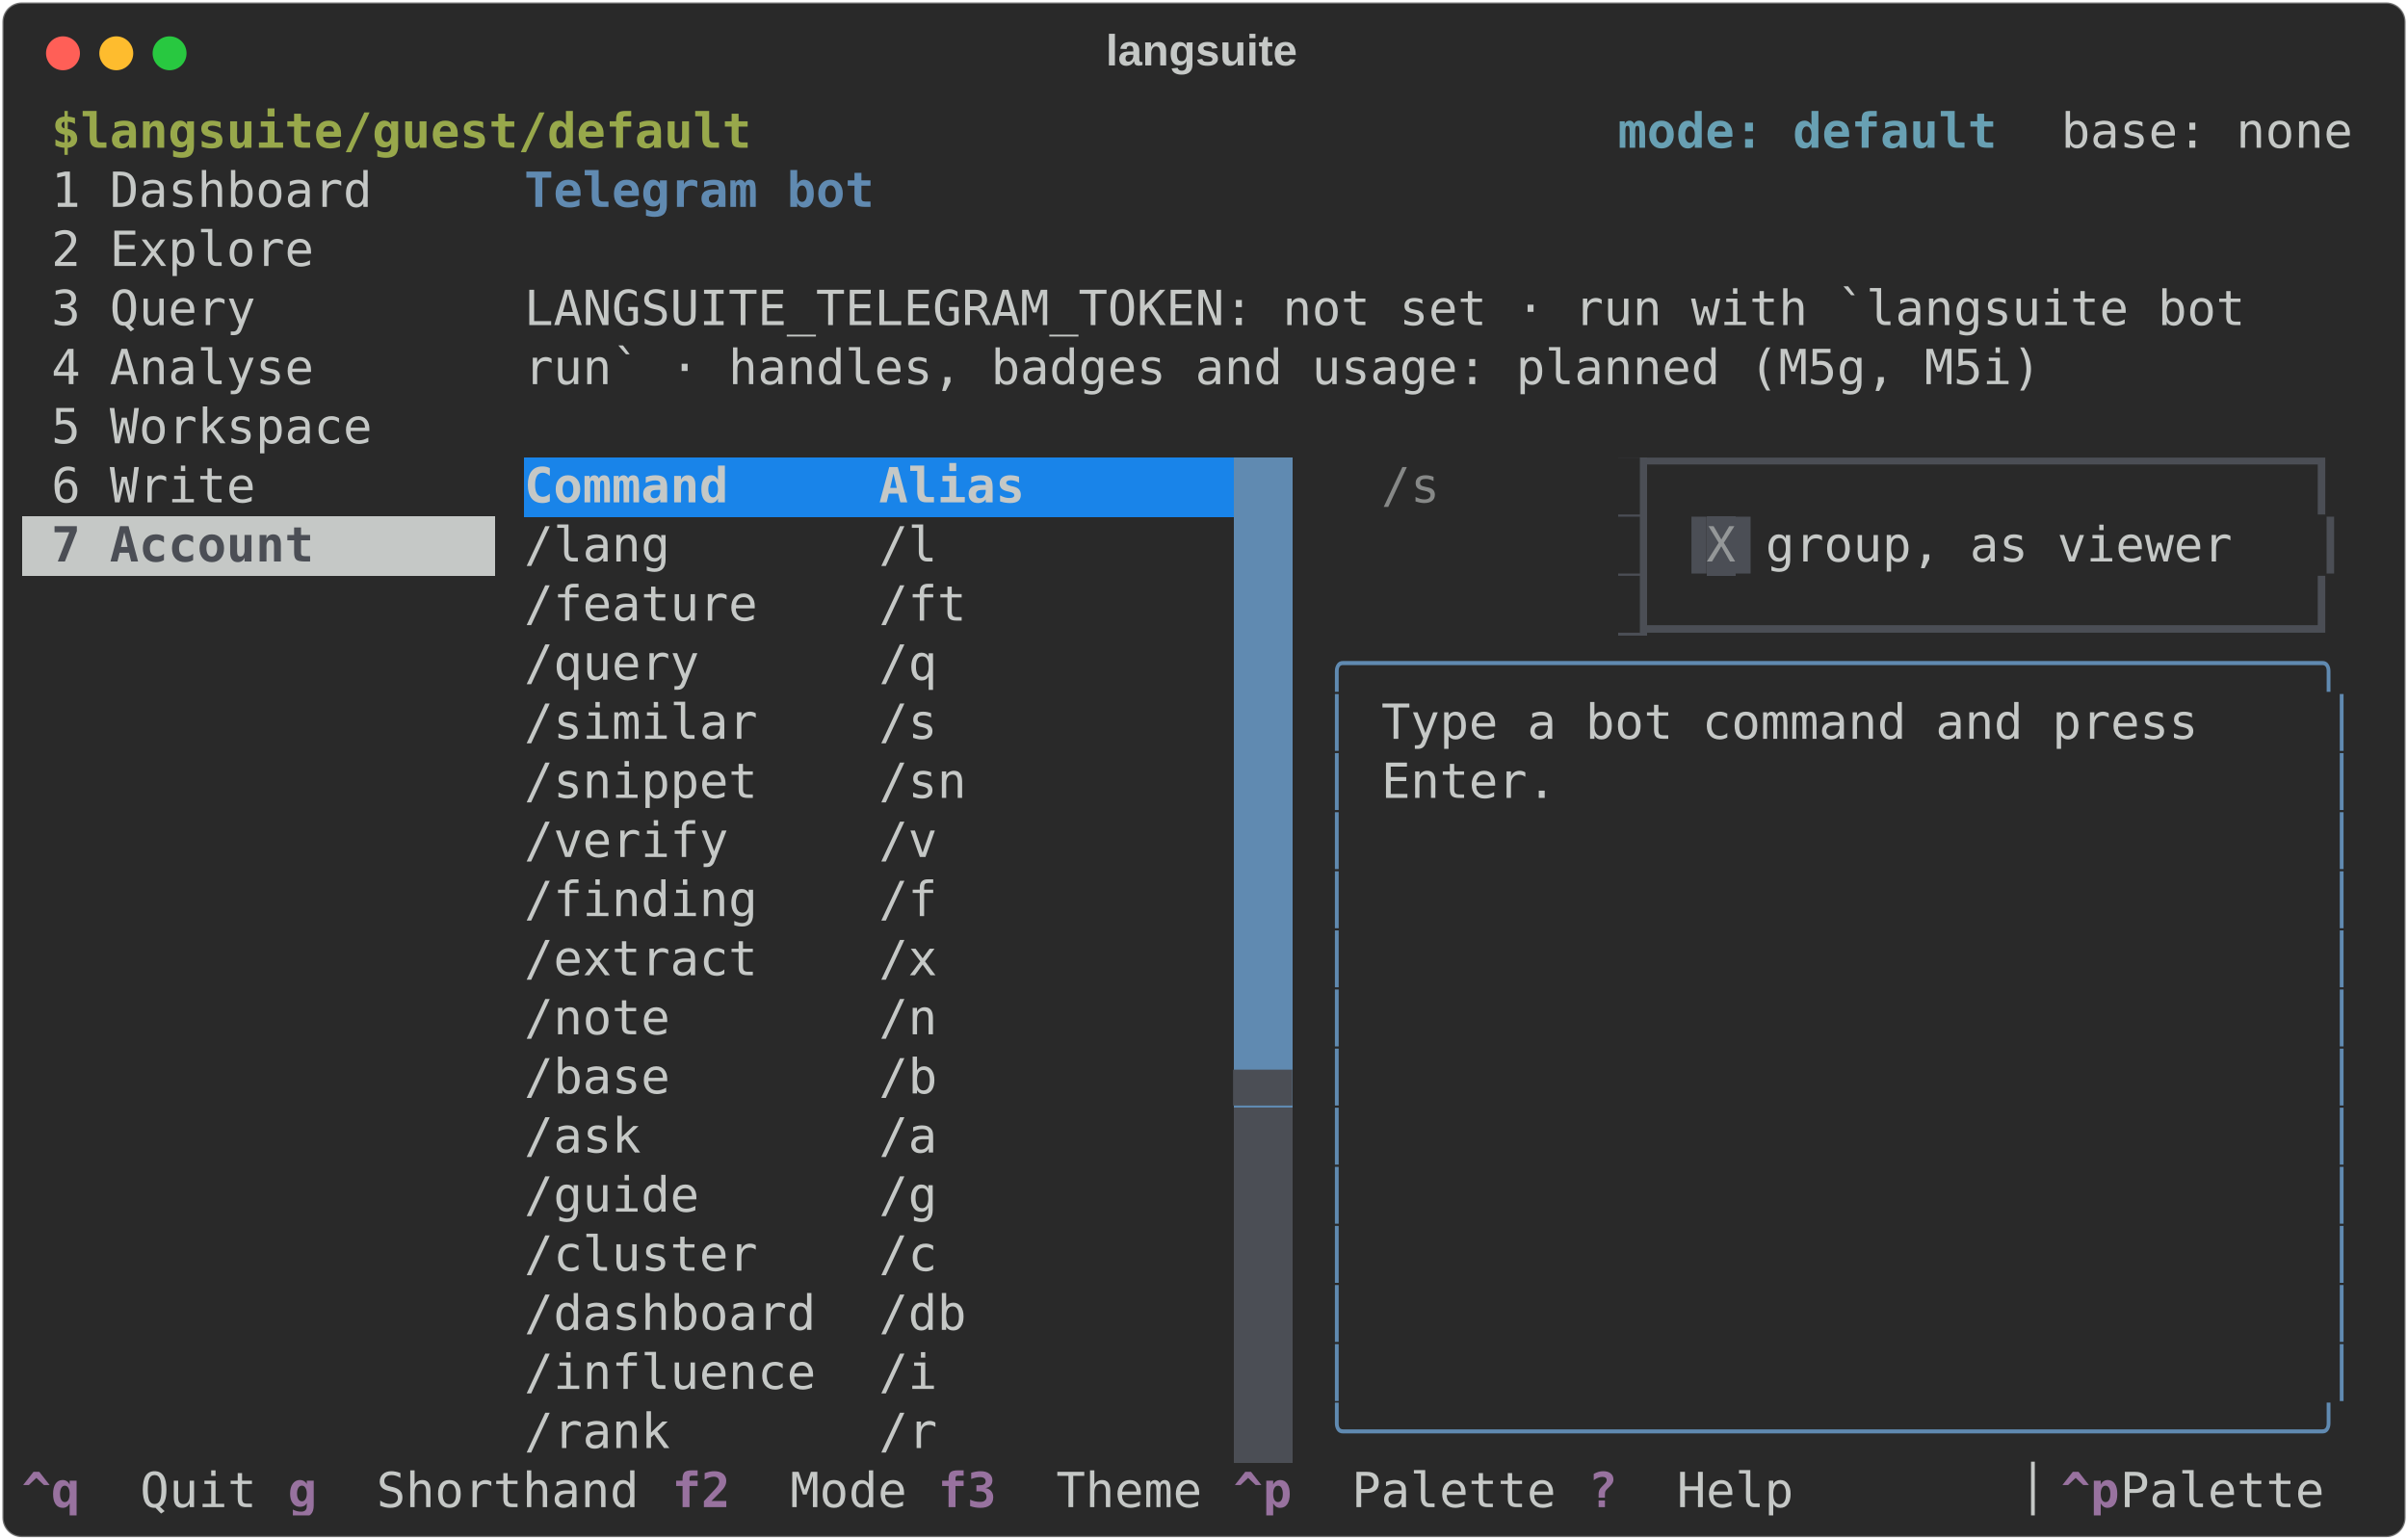
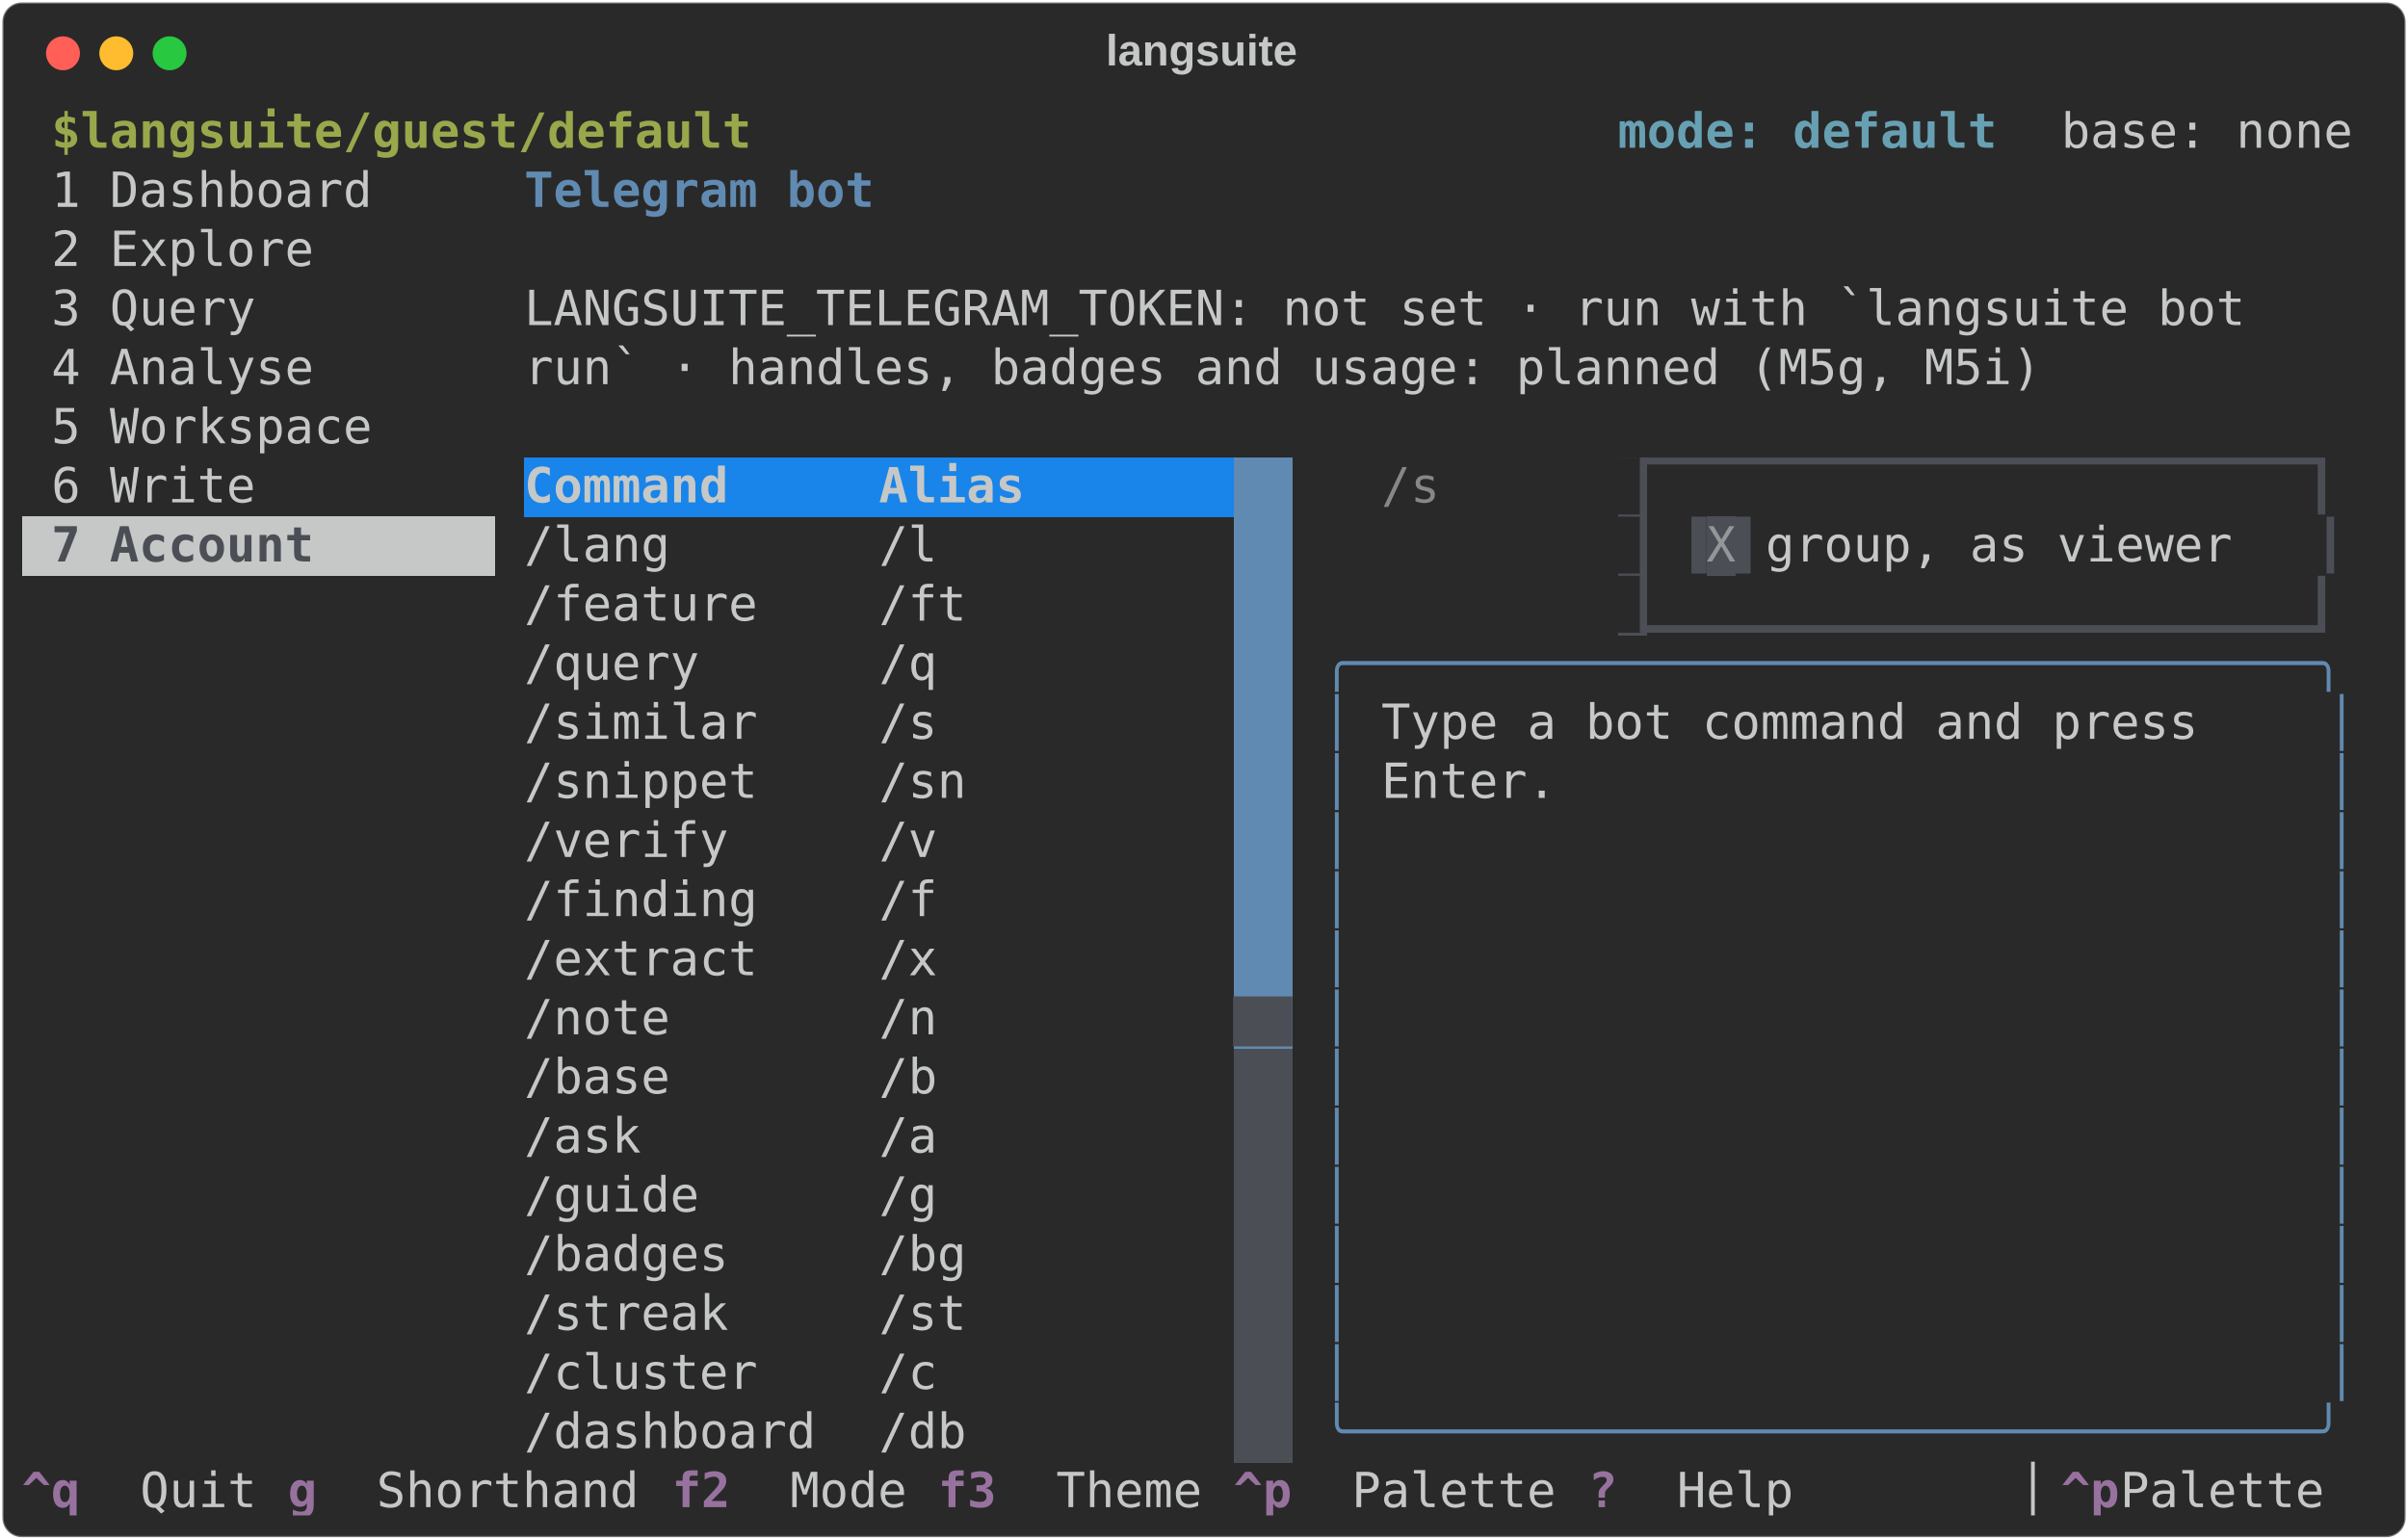
<svg xmlns="http://www.w3.org/2000/svg" class="rich-terminal" viewBox="0 0 994 635.6">
  <style>

    @font-face {
        font-family: "Fira Code";
        src: local("FiraCode-Regular"),
                url("https://cdnjs.cloudflare.com/ajax/libs/firacode/6.2.0/woff2/FiraCode-Regular.woff2") format("woff2"),
                url("https://cdnjs.cloudflare.com/ajax/libs/firacode/6.2.0/woff/FiraCode-Regular.woff") format("woff");
        font-style: normal;
        font-weight: 400;
    }
    @font-face {
        font-family: "Fira Code";
        src: local("FiraCode-Bold"),
                url("https://cdnjs.cloudflare.com/ajax/libs/firacode/6.2.0/woff2/FiraCode-Bold.woff2") format("woff2"),
                url("https://cdnjs.cloudflare.com/ajax/libs/firacode/6.2.0/woff/FiraCode-Bold.woff") format("woff");
        font-style: bold;
        font-weight: 700;
    }

    .terminal-matrix {
        font-family: Fira Code, monospace;
        font-size: 20px;
        line-height: 24.4px;
        font-variant-east-asian: full-width;
    }

    .terminal-title {
        font-size: 18px;
        font-weight: bold;
        font-family: arial;
    }

    .terminal-r1 { fill: #c5c8c6 }
.terminal-r2 { fill: #98a84b;font-weight: bold }
.terminal-r3 { fill: #68a0b3;font-weight: bold }
.terminal-r4 { fill: #608ab1;font-weight: bold }
.terminal-r5 { fill: #c5c8c6;font-weight: bold }
.terminal-r6 { fill: #292929 }
.terminal-r7 { fill: #868887 }
.terminal-r8 { fill: #4b4e55 }
.terminal-r9 { fill: #4b4e55;font-weight: bold }
.terminal-r10 { fill: #949798 }
.terminal-r11 { fill: #608ab1 }
.terminal-r12 { fill: #98729f;font-weight: bold }
    </style>
  <defs>
    <clipPath id="terminal-clip-terminal">
      <rect x="0" y="0" width="975.0" height="584.6" />
    </clipPath>
    <clipPath id="terminal-line-0">
      <rect x="0" y="1.5" width="976" height="24.65" />
    </clipPath>
    <clipPath id="terminal-line-1">
      <rect x="0" y="25.9" width="976" height="24.65" />
    </clipPath>
    <clipPath id="terminal-line-2">
      <rect x="0" y="50.3" width="976" height="24.65" />
    </clipPath>
    <clipPath id="terminal-line-3">
      <rect x="0" y="74.7" width="976" height="24.65" />
    </clipPath>
    <clipPath id="terminal-line-4">
      <rect x="0" y="99.1" width="976" height="24.65" />
    </clipPath>
    <clipPath id="terminal-line-5">
      <rect x="0" y="123.5" width="976" height="24.65" />
    </clipPath>
    <clipPath id="terminal-line-6">
      <rect x="0" y="147.9" width="976" height="24.65" />
    </clipPath>
    <clipPath id="terminal-line-7">
      <rect x="0" y="172.3" width="976" height="24.65" />
    </clipPath>
    <clipPath id="terminal-line-8">
      <rect x="0" y="196.7" width="976" height="24.65" />
    </clipPath>
    <clipPath id="terminal-line-9">
      <rect x="0" y="221.1" width="976" height="24.65" />
    </clipPath>
    <clipPath id="terminal-line-10">
      <rect x="0" y="245.5" width="976" height="24.65" />
    </clipPath>
    <clipPath id="terminal-line-11">
      <rect x="0" y="269.9" width="976" height="24.65" />
    </clipPath>
    <clipPath id="terminal-line-12">
      <rect x="0" y="294.3" width="976" height="24.65" />
    </clipPath>
    <clipPath id="terminal-line-13">
      <rect x="0" y="318.7" width="976" height="24.65" />
    </clipPath>
    <clipPath id="terminal-line-14">
      <rect x="0" y="343.1" width="976" height="24.65" />
    </clipPath>
    <clipPath id="terminal-line-15">
      <rect x="0" y="367.5" width="976" height="24.65" />
    </clipPath>
    <clipPath id="terminal-line-16">
      <rect x="0" y="391.9" width="976" height="24.65" />
    </clipPath>
    <clipPath id="terminal-line-17">
      <rect x="0" y="416.3" width="976" height="24.65" />
    </clipPath>
    <clipPath id="terminal-line-18">
      <rect x="0" y="440.7" width="976" height="24.65" />
    </clipPath>
    <clipPath id="terminal-line-19">
      <rect x="0" y="465.1" width="976" height="24.65" />
    </clipPath>
    <clipPath id="terminal-line-20">
      <rect x="0" y="489.5" width="976" height="24.65" />
    </clipPath>
    <clipPath id="terminal-line-21">
      <rect x="0" y="513.9" width="976" height="24.65" />
    </clipPath>
    <clipPath id="terminal-line-22">
      <rect x="0" y="538.3" width="976" height="24.65" />
    </clipPath>
  </defs>
  <rect fill="#292929" stroke="rgba(255,255,255,0.35)" stroke-width="1" x="1" y="1" width="992" height="633.6" rx="8" />
  <text class="terminal-title" fill="#c5c8c6" text-anchor="middle" x="496" y="27">langsuite</text>
  <g transform="translate(26,22)">
    <circle cx="0" cy="0" r="7" fill="#ff5f57" />
    <circle cx="22" cy="0" r="7" fill="#febc2e" />
    <circle cx="44" cy="0" r="7" fill="#28c840" />
  </g>
  <g transform="translate(9, 41)" clip-path="url(#terminal-clip-terminal)">
    <rect fill="#1984e9" x="207.4" y="147.9" width="146.4" height="24.65" shape-rendering="crispEdges" />
    <rect fill="#1984e9" x="353.8" y="147.9" width="85.4" height="24.65" shape-rendering="crispEdges" />
    <rect fill="#1984e9" x="439.2" y="147.9" width="61" height="24.65" shape-rendering="crispEdges" />
    <rect fill="#608ab1" x="500.2" y="147.9" width="24.4" height="24.65" shape-rendering="crispEdges" />
    <rect fill="#4b4e55" x="658.8" y="147.9" width="12.2" height="24.65" shape-rendering="crispEdges" />
    <rect fill="#c5c8c6" x="0" y="172.3" width="12.2" height="24.65" shape-rendering="crispEdges" />
    <rect fill="#c5c8c6" x="12.2" y="172.3" width="109.8" height="24.65" shape-rendering="crispEdges" />
    <rect fill="#c5c8c6" x="122" y="172.3" width="73.2" height="24.65" shape-rendering="crispEdges" />
    <rect fill="#608ab1" x="500.2" y="172.3" width="24.4" height="24.65" shape-rendering="crispEdges" />
    <rect fill="#4b4e55" x="658.8" y="172.3" width="12.2" height="24.65" shape-rendering="crispEdges" />
    <rect fill="#4b4e55" x="695.4" y="172.3" width="12.2" height="24.65" shape-rendering="crispEdges" />
    <rect fill="#608ab1" x="500.2" y="196.7" width="24.4" height="24.65" shape-rendering="crispEdges" />
    <rect fill="#4b4e55" x="658.8" y="196.7" width="12.2" height="24.65" shape-rendering="crispEdges" />
    <rect fill="#608ab1" x="500.2" y="221.1" width="24.4" height="24.65" shape-rendering="crispEdges" />
    <rect fill="#608ab1" x="500.2" y="245.5" width="24.4" height="24.65" shape-rendering="crispEdges" />
    <rect fill="#608ab1" x="500.2" y="269.9" width="24.4" height="24.65" shape-rendering="crispEdges" />
    <rect fill="#608ab1" x="500.2" y="294.3" width="24.4" height="24.65" shape-rendering="crispEdges" />
    <rect fill="#608ab1" x="500.2" y="318.7" width="24.4" height="24.65" shape-rendering="crispEdges" />
    <rect fill="#608ab1" x="500.2" y="343.1" width="24.4" height="24.65" shape-rendering="crispEdges" />
    <rect fill="#608ab1" x="500.2" y="367.5" width="24.4" height="24.65" shape-rendering="crispEdges" />
-     <rect fill="#608ab1" x="500.2" y="391.9" width="24.4" height="24.65" shape-rendering="crispEdges" />
+     <rect fill="#4b4e55" x="500.2" y="391.9" width="24.4" height="24.65" shape-rendering="crispEdges" />
    <rect fill="#4b4e55" x="500.2" y="416.3" width="24.4" height="24.65" shape-rendering="crispEdges" />
    <rect fill="#4b4e55" x="500.2" y="440.7" width="24.4" height="24.65" shape-rendering="crispEdges" />
    <rect fill="#4b4e55" x="500.2" y="465.1" width="24.4" height="24.65" shape-rendering="crispEdges" />
    <rect fill="#4b4e55" x="500.2" y="489.5" width="24.4" height="24.65" shape-rendering="crispEdges" />
    <rect fill="#4b4e55" x="500.2" y="513.9" width="24.4" height="24.65" shape-rendering="crispEdges" />
    <rect fill="#4b4e55" x="500.2" y="538.3" width="24.4" height="24.65" shape-rendering="crispEdges" />
    <g class="terminal-matrix">
      <text class="terminal-r2" x="12.2" y="20" textLength="292.8" clip-path="url(#terminal-line-0)">$langsuite/guest/default</text>
      <text class="terminal-r3" x="658.8" y="20" textLength="158.6" clip-path="url(#terminal-line-0)">mode: default</text>
      <text class="terminal-r1" x="841.8" y="20" textLength="122" clip-path="url(#terminal-line-0)">base: none</text>
      <text class="terminal-r1" x="976" y="20" textLength="12.2" clip-path="url(#terminal-line-0)">
</text>
      <text class="terminal-r1" x="12.2" y="44.4" textLength="134.2" clip-path="url(#terminal-line-1)">1 Dashboard</text>
      <text class="terminal-r4" x="207.4" y="44.4" textLength="146.4" clip-path="url(#terminal-line-1)">Telegram bot</text>
      <text class="terminal-r1" x="976" y="44.4" textLength="12.2" clip-path="url(#terminal-line-1)">
</text>
      <text class="terminal-r1" x="12.2" y="68.8" textLength="109.8" clip-path="url(#terminal-line-2)">2 Explore</text>
      <text class="terminal-r1" x="976" y="68.8" textLength="12.2" clip-path="url(#terminal-line-2)">
</text>
      <text class="terminal-r1" x="12.2" y="93.2" textLength="85.4" clip-path="url(#terminal-line-3)">3 Query</text>
      <text class="terminal-r1" x="207.4" y="93.2" textLength="719.8" clip-path="url(#terminal-line-3)">LANGSUITE_TELEGRAM_TOKEN: not set · run with `langsuite bot</text>
      <text class="terminal-r1" x="976" y="93.2" textLength="12.2" clip-path="url(#terminal-line-3)">
</text>
      <text class="terminal-r1" x="12.2" y="117.6" textLength="109.8" clip-path="url(#terminal-line-4)">4 Analyse</text>
      <text class="terminal-r1" x="207.4" y="117.6" textLength="634.4" clip-path="url(#terminal-line-4)">run` · handles, badges and usage: planned (M5g, M5i)</text>
      <text class="terminal-r1" x="976" y="117.6" textLength="12.2" clip-path="url(#terminal-line-4)">
</text>
      <text class="terminal-r1" x="12.2" y="142" textLength="134.2" clip-path="url(#terminal-line-5)">5 Workspace</text>
      <text class="terminal-r1" x="976" y="142" textLength="12.2" clip-path="url(#terminal-line-5)">
</text>
      <text class="terminal-r1" x="12.2" y="166.4" textLength="85.4" clip-path="url(#terminal-line-6)">6 Write</text>
      <text class="terminal-r5" x="207.4" y="166.4" textLength="146.4" clip-path="url(#terminal-line-6)"> Command    </text>
      <text class="terminal-r5" x="353.8" y="166.4" textLength="85.4" clip-path="url(#terminal-line-6)"> Alias </text>
      <text class="terminal-r7" x="561.2" y="166.4" textLength="36.6" clip-path="url(#terminal-line-6)">/s </text>
      <text class="terminal-r6" x="658.8" y="166.4" textLength="12.2" clip-path="url(#terminal-line-6)">▊</text>
      <text class="terminal-r8" x="671" y="166.4" textLength="292.8" clip-path="url(#terminal-line-6)">▔▔▔▔▔▔▔▔▔▔▔▔▔▔▔▔▔▔▔▔▔▔▔▎</text>
      <text class="terminal-r1" x="976" y="166.4" textLength="12.2" clip-path="url(#terminal-line-6)">
</text>
      <text class="terminal-r9" x="12.2" y="190.8" textLength="109.8" clip-path="url(#terminal-line-7)">7 Account</text>
      <text class="terminal-r1" x="207.4" y="190.8" textLength="146.4" clip-path="url(#terminal-line-7)"> /lang      </text>
      <text class="terminal-r1" x="353.8" y="190.8" textLength="85.4" clip-path="url(#terminal-line-7)"> /l    </text>
      <text class="terminal-r6" x="658.8" y="190.8" textLength="12.2" clip-path="url(#terminal-line-7)">▊</text>
      <text class="terminal-r8" x="683.2" y="190.8" textLength="12.2" clip-path="url(#terminal-line-7)">▐</text>
      <text class="terminal-r10" x="695.4" y="190.8" textLength="12.2" clip-path="url(#terminal-line-7)">X</text>
      <text class="terminal-r8" x="707.6" y="190.8" textLength="12.2" clip-path="url(#terminal-line-7)">▌</text>
      <text class="terminal-r1" x="719.8" y="190.8" textLength="219.6" clip-path="url(#terminal-line-7)"> group, as viewer </text>
      <text class="terminal-r8" x="951.6" y="190.8" textLength="12.2" clip-path="url(#terminal-line-7)">▎</text>
      <text class="terminal-r1" x="976" y="190.8" textLength="12.2" clip-path="url(#terminal-line-7)">
</text>
      <text class="terminal-r1" x="207.4" y="215.2" textLength="146.4" clip-path="url(#terminal-line-8)"> /feature   </text>
      <text class="terminal-r1" x="353.8" y="215.2" textLength="85.4" clip-path="url(#terminal-line-8)"> /ft   </text>
      <text class="terminal-r6" x="658.8" y="215.2" textLength="12.2" clip-path="url(#terminal-line-8)">▊</text>
      <text class="terminal-r8" x="671" y="215.2" textLength="292.8" clip-path="url(#terminal-line-8)">▁▁▁▁▁▁▁▁▁▁▁▁▁▁▁▁▁▁▁▁▁▁▁▎</text>
      <text class="terminal-r1" x="976" y="215.2" textLength="12.2" clip-path="url(#terminal-line-8)">
</text>
      <text class="terminal-r1" x="207.4" y="239.6" textLength="146.4" clip-path="url(#terminal-line-9)"> /query     </text>
      <text class="terminal-r1" x="353.8" y="239.6" textLength="85.4" clip-path="url(#terminal-line-9)"> /q    </text>
      <text class="terminal-r11" x="536.8" y="239.6" textLength="427" clip-path="url(#terminal-line-9)">╭─────────────────────────────────╮</text>
      <text class="terminal-r1" x="976" y="239.6" textLength="12.2" clip-path="url(#terminal-line-9)">
</text>
      <text class="terminal-r1" x="207.4" y="264" textLength="146.4" clip-path="url(#terminal-line-10)"> /similar   </text>
      <text class="terminal-r1" x="353.8" y="264" textLength="85.4" clip-path="url(#terminal-line-10)"> /s    </text>
      <text class="terminal-r11" x="536.8" y="264" textLength="12.2" clip-path="url(#terminal-line-10)">│</text>
      <text class="terminal-r1" x="561.2" y="264" textLength="341.6" clip-path="url(#terminal-line-10)">Type a bot command and press</text>
      <text class="terminal-r11" x="951.6" y="264" textLength="12.2" clip-path="url(#terminal-line-10)">│</text>
      <text class="terminal-r1" x="976" y="264" textLength="12.2" clip-path="url(#terminal-line-10)">
</text>
      <text class="terminal-r1" x="207.4" y="288.4" textLength="146.4" clip-path="url(#terminal-line-11)"> /snippet   </text>
      <text class="terminal-r1" x="353.8" y="288.4" textLength="85.4" clip-path="url(#terminal-line-11)"> /sn   </text>
      <text class="terminal-r11" x="536.8" y="288.4" textLength="12.2" clip-path="url(#terminal-line-11)">│</text>
      <text class="terminal-r1" x="561.2" y="288.4" textLength="73.2" clip-path="url(#terminal-line-11)">Enter.</text>
      <text class="terminal-r11" x="951.6" y="288.4" textLength="12.2" clip-path="url(#terminal-line-11)">│</text>
      <text class="terminal-r1" x="976" y="288.4" textLength="12.2" clip-path="url(#terminal-line-11)">
</text>
      <text class="terminal-r1" x="207.4" y="312.8" textLength="146.4" clip-path="url(#terminal-line-12)"> /verify    </text>
      <text class="terminal-r1" x="353.8" y="312.8" textLength="85.4" clip-path="url(#terminal-line-12)"> /v    </text>
      <text class="terminal-r11" x="536.8" y="312.8" textLength="12.2" clip-path="url(#terminal-line-12)">│</text>
      <text class="terminal-r11" x="951.6" y="312.8" textLength="12.2" clip-path="url(#terminal-line-12)">│</text>
      <text class="terminal-r1" x="976" y="312.8" textLength="12.2" clip-path="url(#terminal-line-12)">
</text>
      <text class="terminal-r1" x="207.4" y="337.2" textLength="146.4" clip-path="url(#terminal-line-13)"> /finding   </text>
      <text class="terminal-r1" x="353.8" y="337.2" textLength="85.4" clip-path="url(#terminal-line-13)"> /f    </text>
      <text class="terminal-r11" x="536.8" y="337.2" textLength="12.2" clip-path="url(#terminal-line-13)">│</text>
      <text class="terminal-r11" x="951.6" y="337.2" textLength="12.2" clip-path="url(#terminal-line-13)">│</text>
      <text class="terminal-r1" x="976" y="337.2" textLength="12.2" clip-path="url(#terminal-line-13)">
</text>
      <text class="terminal-r1" x="207.4" y="361.6" textLength="146.4" clip-path="url(#terminal-line-14)"> /extract   </text>
      <text class="terminal-r1" x="353.8" y="361.6" textLength="85.4" clip-path="url(#terminal-line-14)"> /x    </text>
      <text class="terminal-r11" x="536.8" y="361.6" textLength="12.2" clip-path="url(#terminal-line-14)">│</text>
      <text class="terminal-r11" x="951.6" y="361.6" textLength="12.2" clip-path="url(#terminal-line-14)">│</text>
      <text class="terminal-r1" x="976" y="361.6" textLength="12.2" clip-path="url(#terminal-line-14)">
</text>
      <text class="terminal-r1" x="207.4" y="386" textLength="146.4" clip-path="url(#terminal-line-15)"> /note      </text>
      <text class="terminal-r1" x="353.8" y="386" textLength="85.4" clip-path="url(#terminal-line-15)"> /n    </text>
+       <text class="terminal-r8" x="500.2" y="386" textLength="24.4" clip-path="url(#terminal-line-15)">▇▇</text>
      <text class="terminal-r11" x="536.8" y="386" textLength="12.2" clip-path="url(#terminal-line-15)">│</text>
      <text class="terminal-r11" x="951.6" y="386" textLength="12.2" clip-path="url(#terminal-line-15)">│</text>
      <text class="terminal-r1" x="976" y="386" textLength="12.2" clip-path="url(#terminal-line-15)">
</text>
      <text class="terminal-r1" x="207.4" y="410.4" textLength="146.4" clip-path="url(#terminal-line-16)"> /base      </text>
      <text class="terminal-r1" x="353.8" y="410.4" textLength="85.4" clip-path="url(#terminal-line-16)"> /b    </text>
-       <text class="terminal-r8" x="500.2" y="410.4" textLength="24.4" clip-path="url(#terminal-line-16)">▅▅</text>
      <text class="terminal-r11" x="536.8" y="410.4" textLength="12.2" clip-path="url(#terminal-line-16)">│</text>
      <text class="terminal-r11" x="951.6" y="410.4" textLength="12.2" clip-path="url(#terminal-line-16)">│</text>
      <text class="terminal-r1" x="976" y="410.4" textLength="12.2" clip-path="url(#terminal-line-16)">
</text>
      <text class="terminal-r1" x="207.4" y="434.8" textLength="146.4" clip-path="url(#terminal-line-17)"> /ask       </text>
      <text class="terminal-r1" x="353.8" y="434.8" textLength="85.4" clip-path="url(#terminal-line-17)"> /a    </text>
      <text class="terminal-r11" x="536.8" y="434.8" textLength="12.2" clip-path="url(#terminal-line-17)">│</text>
      <text class="terminal-r11" x="951.6" y="434.8" textLength="12.2" clip-path="url(#terminal-line-17)">│</text>
      <text class="terminal-r1" x="976" y="434.8" textLength="12.2" clip-path="url(#terminal-line-17)">
</text>
      <text class="terminal-r1" x="207.4" y="459.2" textLength="146.4" clip-path="url(#terminal-line-18)"> /guide     </text>
      <text class="terminal-r1" x="353.8" y="459.2" textLength="85.4" clip-path="url(#terminal-line-18)"> /g    </text>
      <text class="terminal-r11" x="536.8" y="459.2" textLength="12.2" clip-path="url(#terminal-line-18)">│</text>
      <text class="terminal-r11" x="951.6" y="459.2" textLength="12.2" clip-path="url(#terminal-line-18)">│</text>
      <text class="terminal-r1" x="976" y="459.2" textLength="12.2" clip-path="url(#terminal-line-18)">
</text>
-       <text class="terminal-r1" x="207.4" y="483.6" textLength="146.4" clip-path="url(#terminal-line-19)"> /cluster   </text>
-       <text class="terminal-r1" x="353.8" y="483.6" textLength="85.4" clip-path="url(#terminal-line-19)"> /c    </text>
+       <text class="terminal-r1" x="207.4" y="483.6" textLength="146.4" clip-path="url(#terminal-line-19)"> /badges    </text>
+       <text class="terminal-r1" x="353.8" y="483.6" textLength="85.4" clip-path="url(#terminal-line-19)"> /bg   </text>
      <text class="terminal-r11" x="536.8" y="483.6" textLength="12.2" clip-path="url(#terminal-line-19)">│</text>
      <text class="terminal-r11" x="951.6" y="483.6" textLength="12.2" clip-path="url(#terminal-line-19)">│</text>
      <text class="terminal-r1" x="976" y="483.6" textLength="12.2" clip-path="url(#terminal-line-19)">
</text>
-       <text class="terminal-r1" x="207.4" y="508" textLength="146.4" clip-path="url(#terminal-line-20)"> /dashboard </text>
-       <text class="terminal-r1" x="353.8" y="508" textLength="85.4" clip-path="url(#terminal-line-20)"> /db   </text>
+       <text class="terminal-r1" x="207.4" y="508" textLength="146.4" clip-path="url(#terminal-line-20)"> /streak    </text>
+       <text class="terminal-r1" x="353.8" y="508" textLength="85.4" clip-path="url(#terminal-line-20)"> /st   </text>
      <text class="terminal-r11" x="536.8" y="508" textLength="12.2" clip-path="url(#terminal-line-20)">│</text>
      <text class="terminal-r11" x="951.6" y="508" textLength="12.2" clip-path="url(#terminal-line-20)">│</text>
      <text class="terminal-r1" x="976" y="508" textLength="12.2" clip-path="url(#terminal-line-20)">
</text>
-       <text class="terminal-r1" x="207.4" y="532.4" textLength="146.4" clip-path="url(#terminal-line-21)"> /influence </text>
-       <text class="terminal-r1" x="353.8" y="532.4" textLength="85.4" clip-path="url(#terminal-line-21)"> /i    </text>
+       <text class="terminal-r1" x="207.4" y="532.4" textLength="146.4" clip-path="url(#terminal-line-21)"> /cluster   </text>
+       <text class="terminal-r1" x="353.8" y="532.4" textLength="85.4" clip-path="url(#terminal-line-21)"> /c    </text>
      <text class="terminal-r11" x="536.8" y="532.4" textLength="12.2" clip-path="url(#terminal-line-21)">│</text>
      <text class="terminal-r11" x="951.6" y="532.4" textLength="12.2" clip-path="url(#terminal-line-21)">│</text>
      <text class="terminal-r1" x="976" y="532.4" textLength="12.2" clip-path="url(#terminal-line-21)">
</text>
-       <text class="terminal-r1" x="207.4" y="556.8" textLength="146.4" clip-path="url(#terminal-line-22)"> /rank      </text>
-       <text class="terminal-r1" x="353.8" y="556.8" textLength="85.4" clip-path="url(#terminal-line-22)"> /r    </text>
+       <text class="terminal-r1" x="207.4" y="556.8" textLength="146.4" clip-path="url(#terminal-line-22)"> /dashboard </text>
+       <text class="terminal-r1" x="353.8" y="556.8" textLength="85.4" clip-path="url(#terminal-line-22)"> /db   </text>
      <text class="terminal-r11" x="536.8" y="556.8" textLength="427" clip-path="url(#terminal-line-22)">╰─────────────────────────────────╯</text>
      <text class="terminal-r1" x="976" y="556.8" textLength="12.2" clip-path="url(#terminal-line-22)">
</text>
      <text class="terminal-r12" x="0" y="581.2" textLength="48.8" clip-path="url(#terminal-line-23)"> ^q </text>
      <text class="terminal-r1" x="48.8" y="581.2" textLength="61" clip-path="url(#terminal-line-23)">Quit </text>
      <text class="terminal-r12" x="109.8" y="581.2" textLength="36.6" clip-path="url(#terminal-line-23)"> g </text>
      <text class="terminal-r1" x="146.4" y="581.2" textLength="122" clip-path="url(#terminal-line-23)">Shorthand </text>
      <text class="terminal-r12" x="268.4" y="581.2" textLength="48.8" clip-path="url(#terminal-line-23)"> f2 </text>
      <text class="terminal-r1" x="317.2" y="581.2" textLength="61" clip-path="url(#terminal-line-23)">Mode </text>
      <text class="terminal-r12" x="378.2" y="581.2" textLength="48.8" clip-path="url(#terminal-line-23)"> f3 </text>
      <text class="terminal-r1" x="427" y="581.2" textLength="73.2" clip-path="url(#terminal-line-23)">Theme </text>
      <text class="terminal-r12" x="500.2" y="581.2" textLength="48.8" clip-path="url(#terminal-line-23)"> ^p </text>
      <text class="terminal-r1" x="549" y="581.2" textLength="97.6" clip-path="url(#terminal-line-23)">Palette </text>
      <text class="terminal-r12" x="646.6" y="581.2" textLength="36.6" clip-path="url(#terminal-line-23)"> ? </text>
      <text class="terminal-r1" x="683.2" y="581.2" textLength="61" clip-path="url(#terminal-line-23)">Help </text>
      <text class="terminal-r1" x="829.6" y="581.2" textLength="12.2" clip-path="url(#terminal-line-23)">▏</text>
      <text class="terminal-r12" x="841.8" y="581.2" textLength="24.4" clip-path="url(#terminal-line-23)">^p</text>
      <text class="terminal-r1" x="866.2" y="581.2" textLength="97.6" clip-path="url(#terminal-line-23)"> Palette</text>
    </g>
  </g>
</svg>
